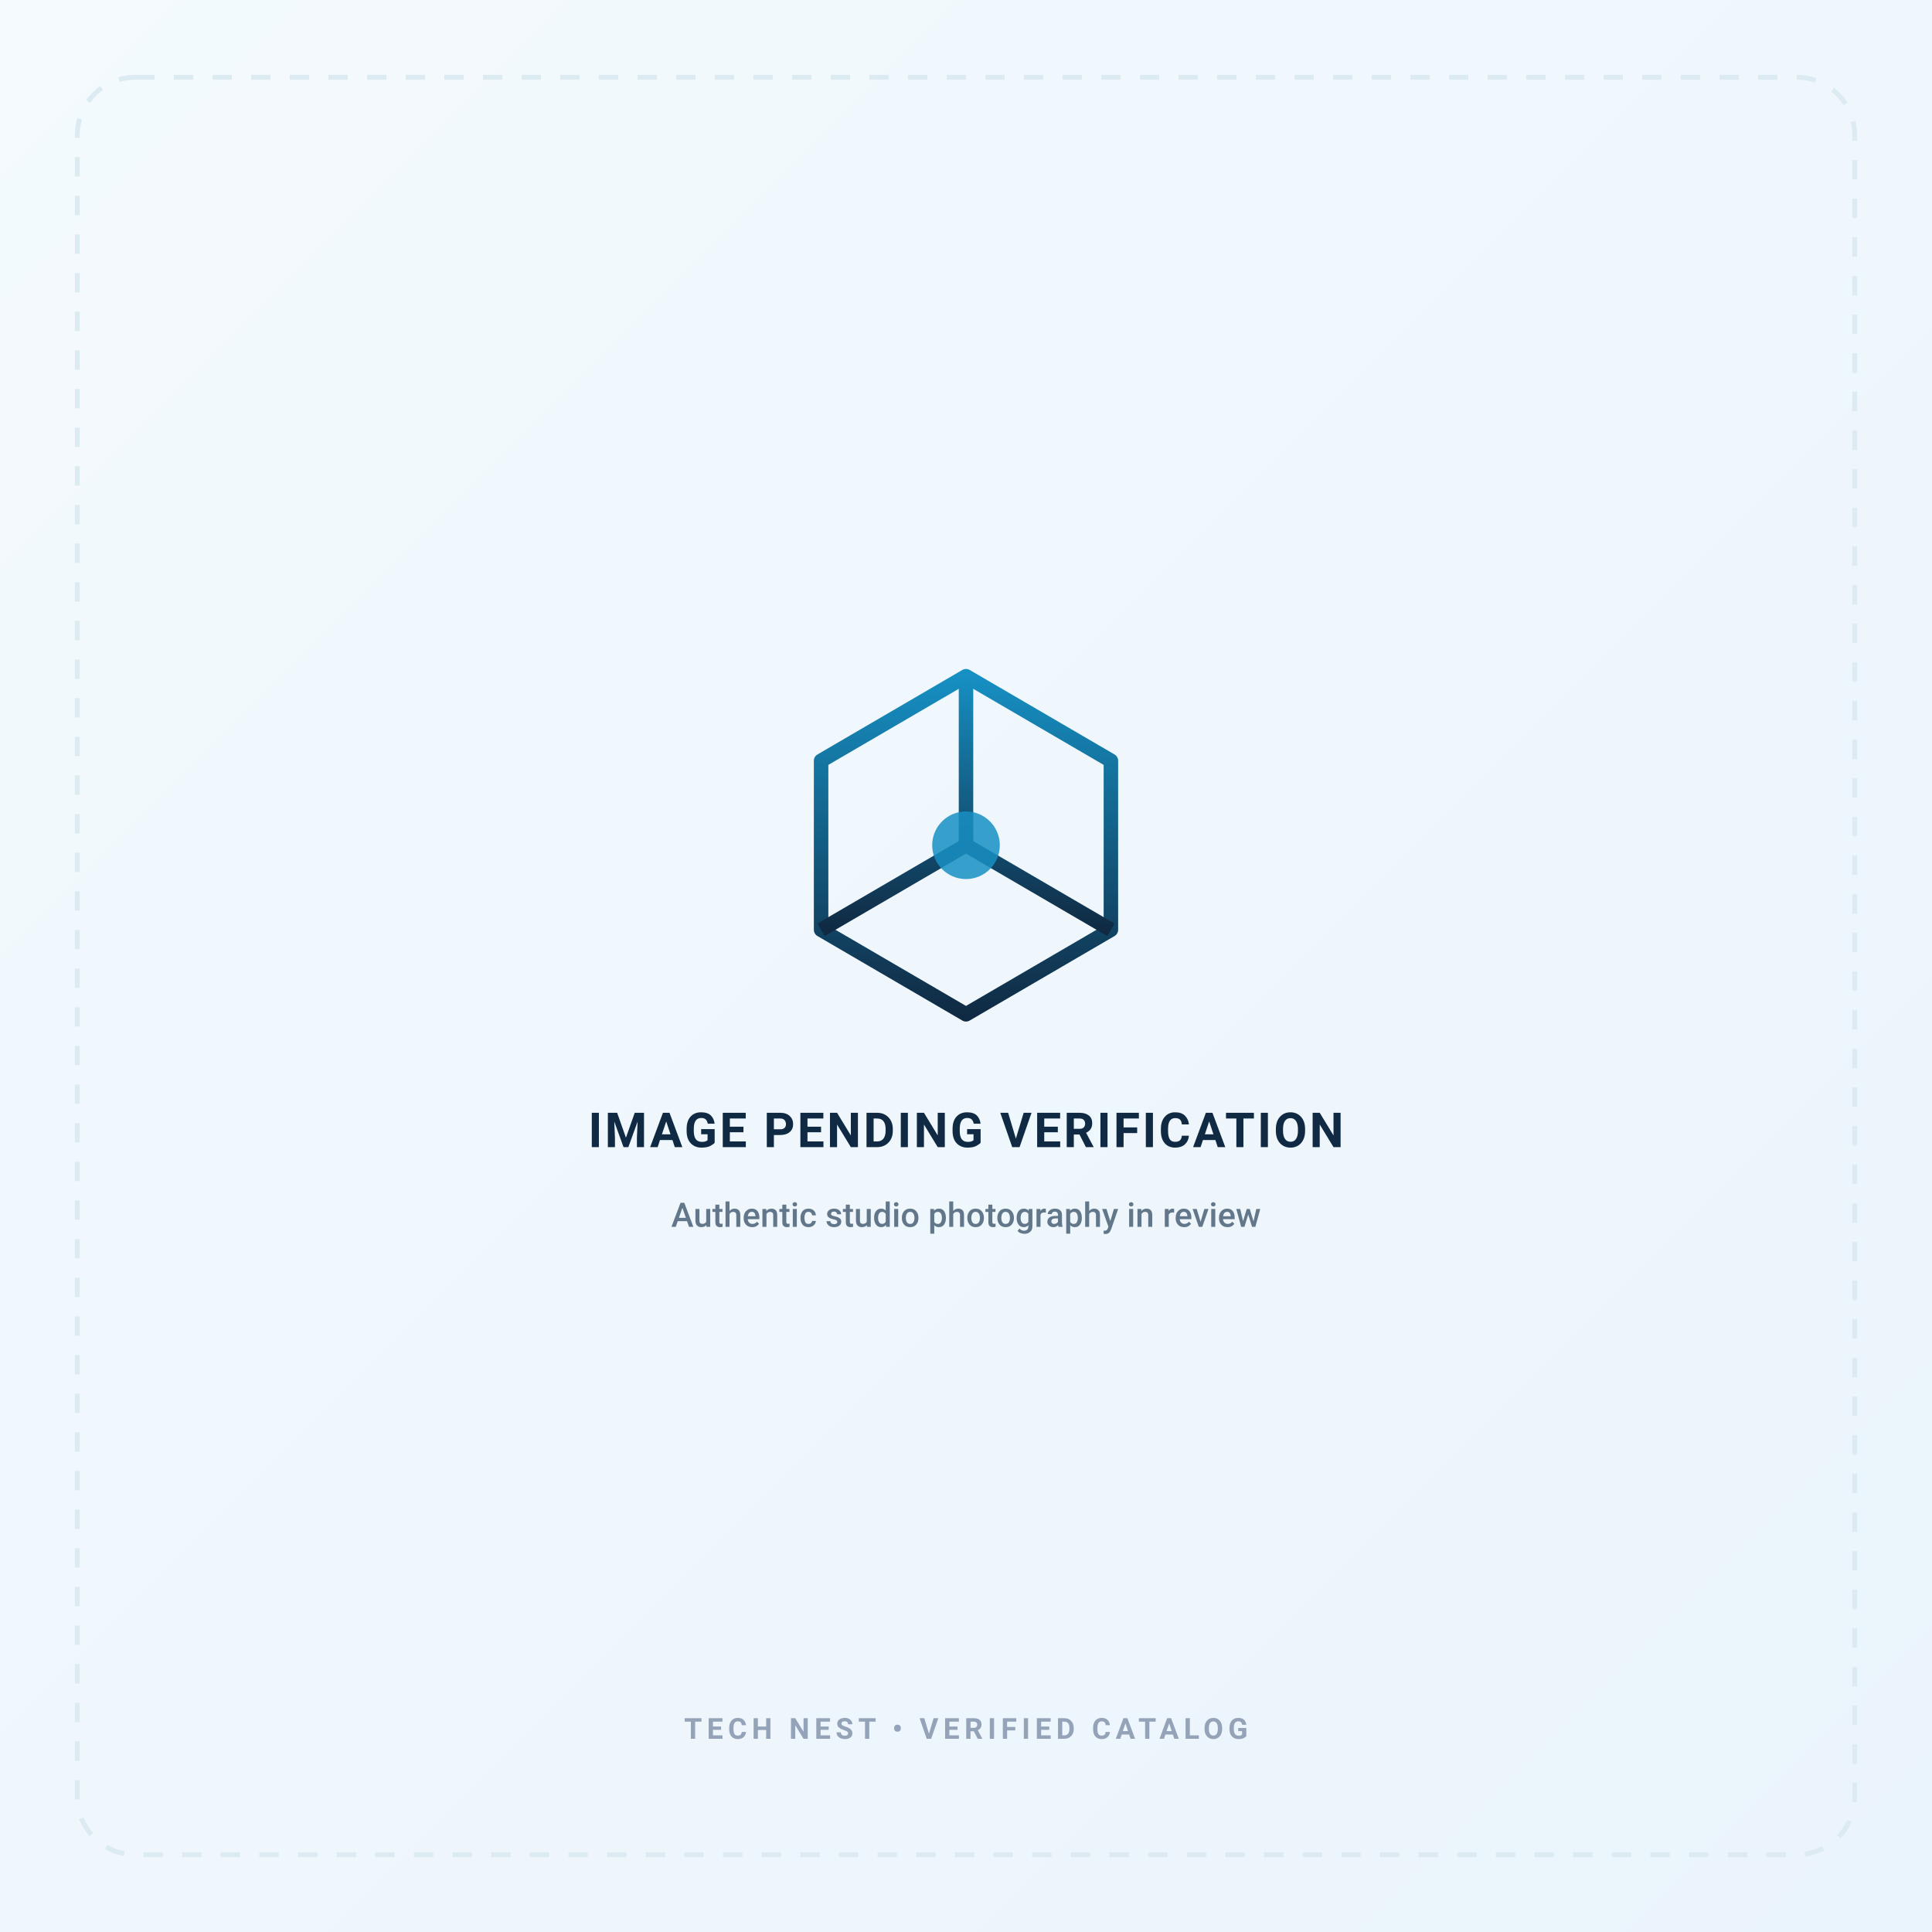
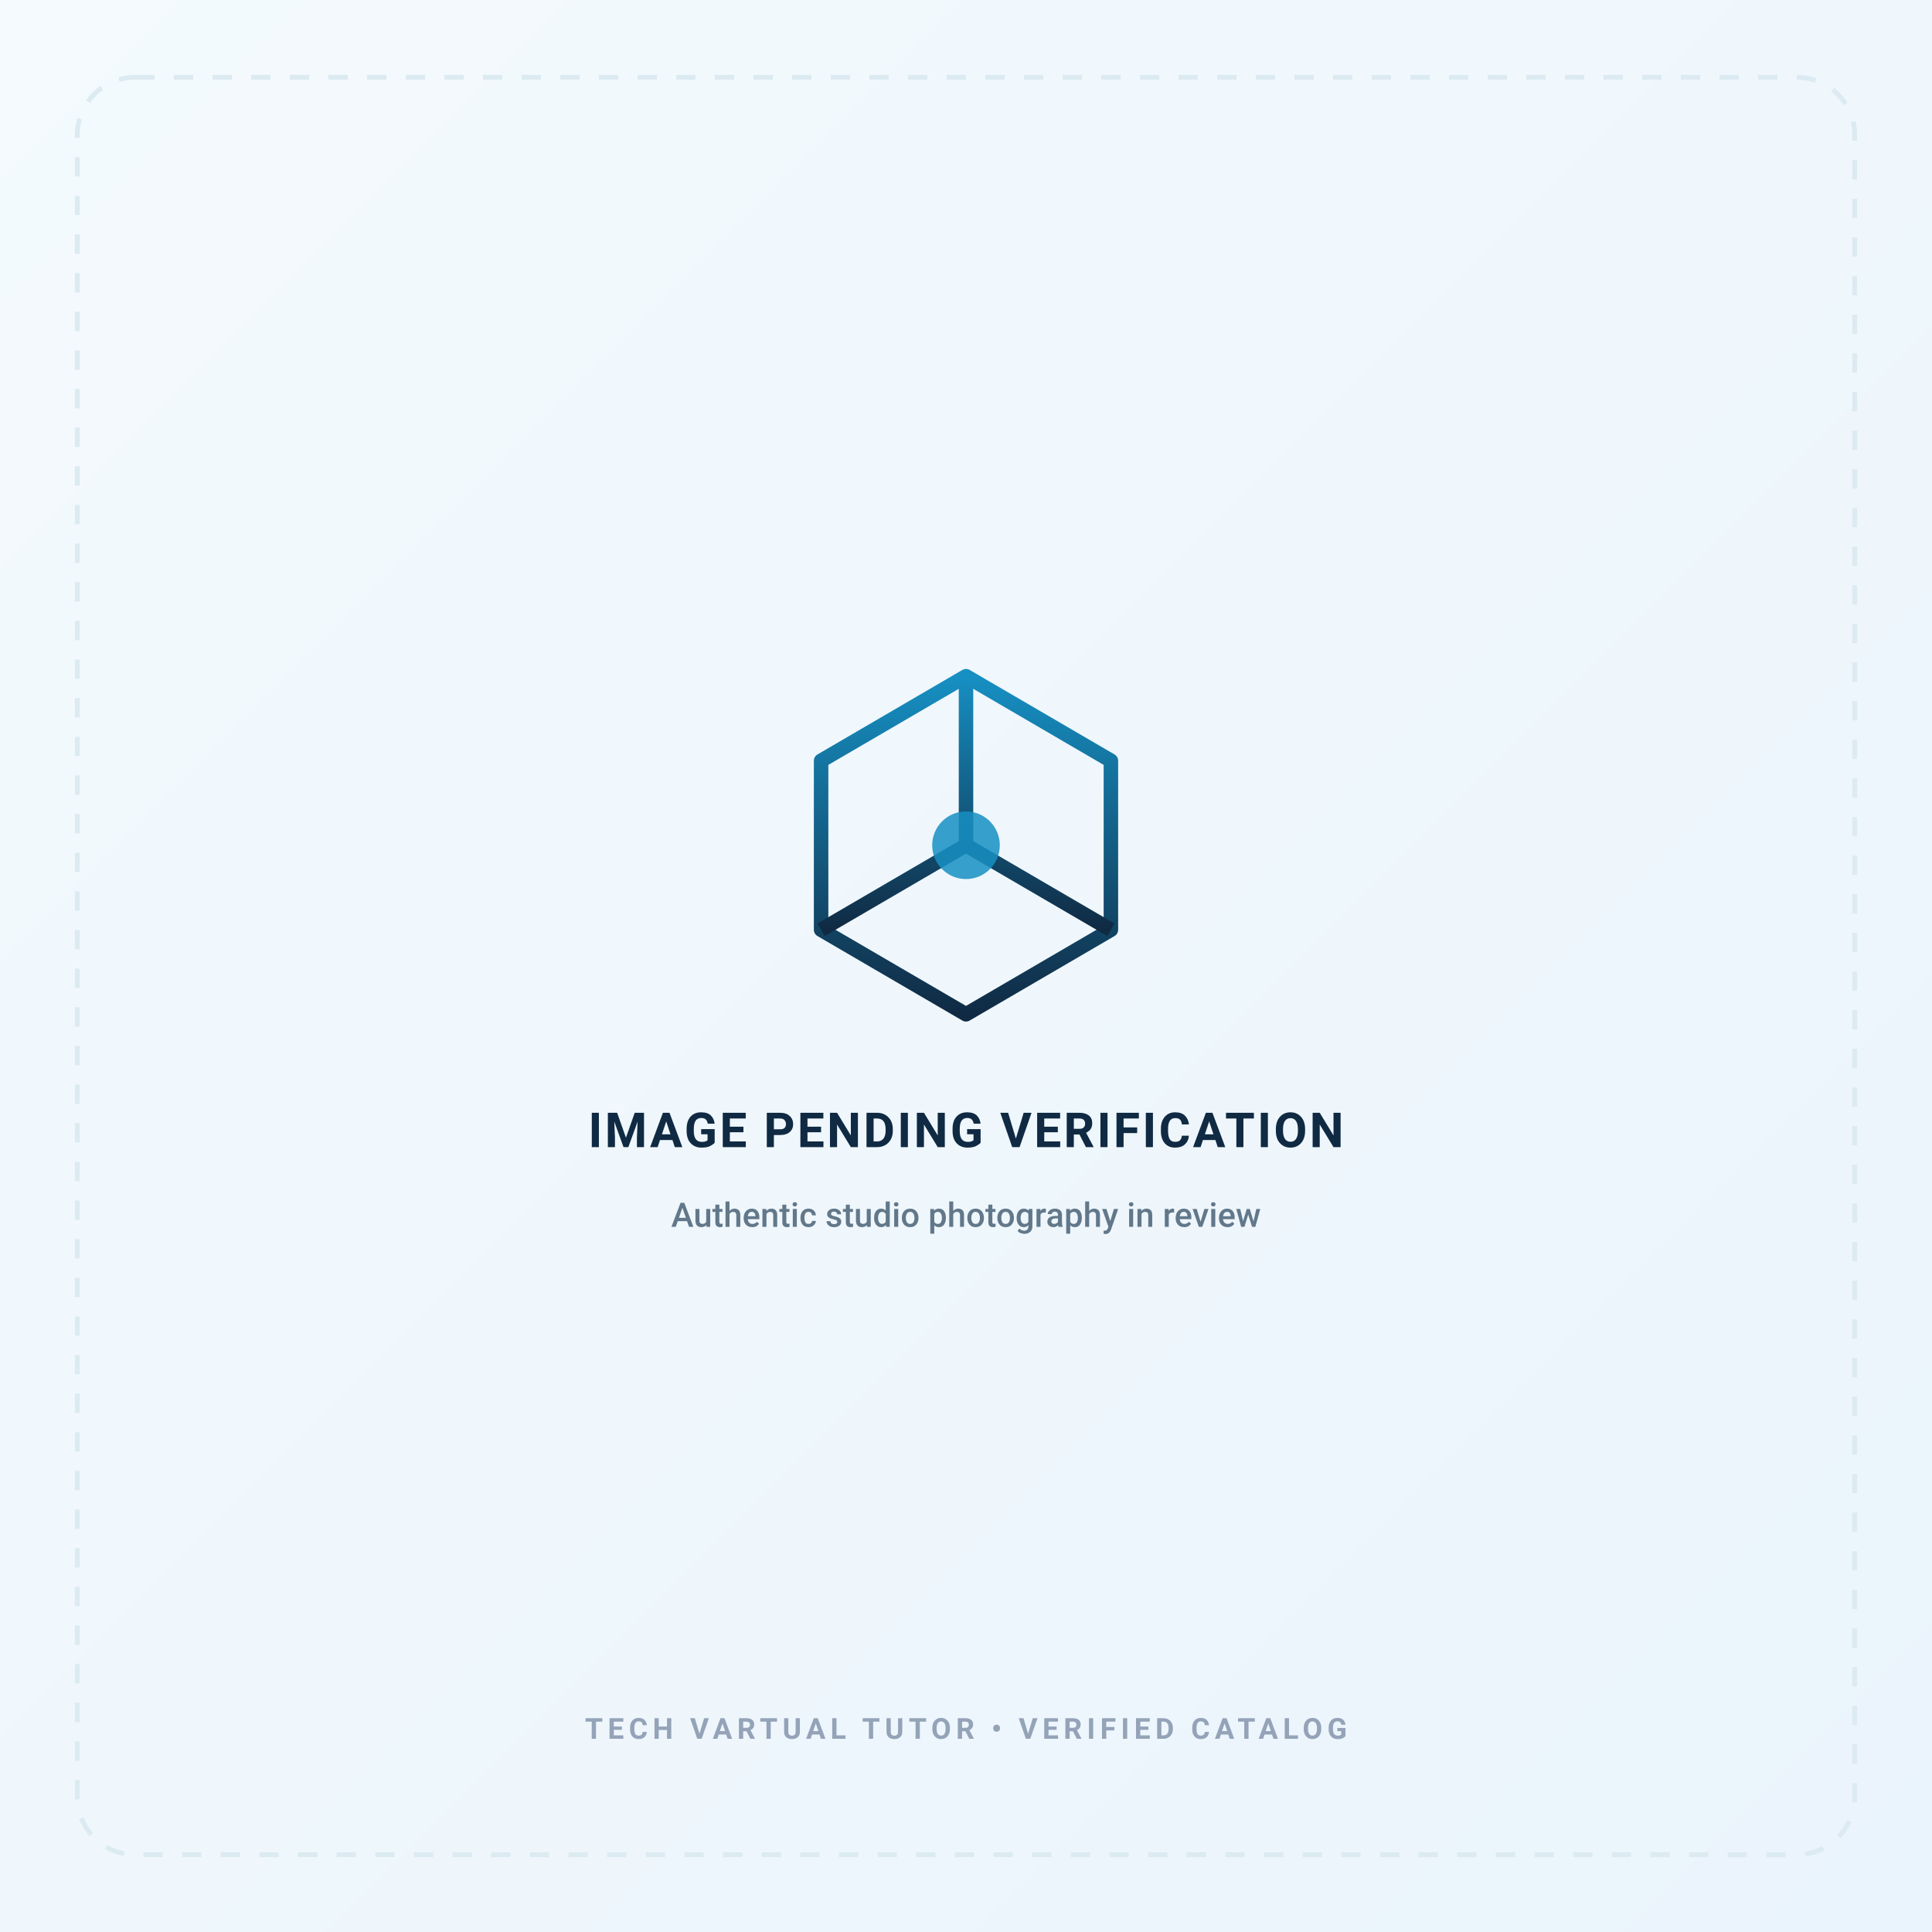
<svg xmlns="http://www.w3.org/2000/svg" viewBox="0 0 800 800" width="800" height="800">
  <defs>
    <linearGradient id="bg" x1="0" y1="0" x2="1" y2="1">
      <stop offset="0%" stop-color="#F4FAFD" />
      <stop offset="100%" stop-color="#EAF4FC" />
    </linearGradient>
    <linearGradient id="iconGrad" x1="0" y1="0" x2="0" y2="1">
      <stop offset="0%" stop-color="#168FC2" />
      <stop offset="100%" stop-color="#102A43" />
    </linearGradient>
  </defs>
  <rect width="800" height="800" fill="url(#bg)" />
  <rect x="32" y="32" width="736" height="736" rx="24" fill="none" stroke="#DCEAF1" stroke-width="2" stroke-dasharray="8 8" />
  <g transform="translate(400, 350)">
    <path d="M-60,-35 L0,-70 L60,-35 L60,35 L0,70 L-60,35 Z" fill="none" stroke="url(#iconGrad)" stroke-width="6" stroke-linejoin="round" />
    <path d="M0,-70 L0,0 L60,35 M0,0 L-60,35" fill="none" stroke="url(#iconGrad)" stroke-width="6" stroke-linejoin="round" />
    <circle cx="0" cy="0" r="14" fill="#168FC2" opacity="0.85" />
  </g>
  <text x="400" y="475" text-anchor="middle" font-family="-apple-system, BlinkMacSystemFont, 'Segoe UI', Roboto, sans-serif" font-size="20" font-weight="700" fill="#102A43" letter-spacing="1">IMAGE PENDING VERIFICATION</text>
  <text x="400" y="508" text-anchor="middle" font-family="-apple-system, BlinkMacSystemFont, 'Segoe UI', Roboto, sans-serif" font-size="14" font-weight="500" fill="#62788A">Authentic studio photography in review</text>
-   <text x="400" y="720" text-anchor="middle" font-family="-apple-system, BlinkMacSystemFont, 'Segoe UI', Roboto, sans-serif" font-size="12" font-weight="600" fill="#94A3B8" letter-spacing="2">TECH NEST • VERIFIED CATALOG</text>
+   <text x="400" y="720" text-anchor="middle" font-family="-apple-system, BlinkMacSystemFont, 'Segoe UI', Roboto, sans-serif" font-size="12" font-weight="600" fill="#94A3B8" letter-spacing="2">TECH VARTUAL TUTOR • VERIFIED CATALOG</text>
</svg>
